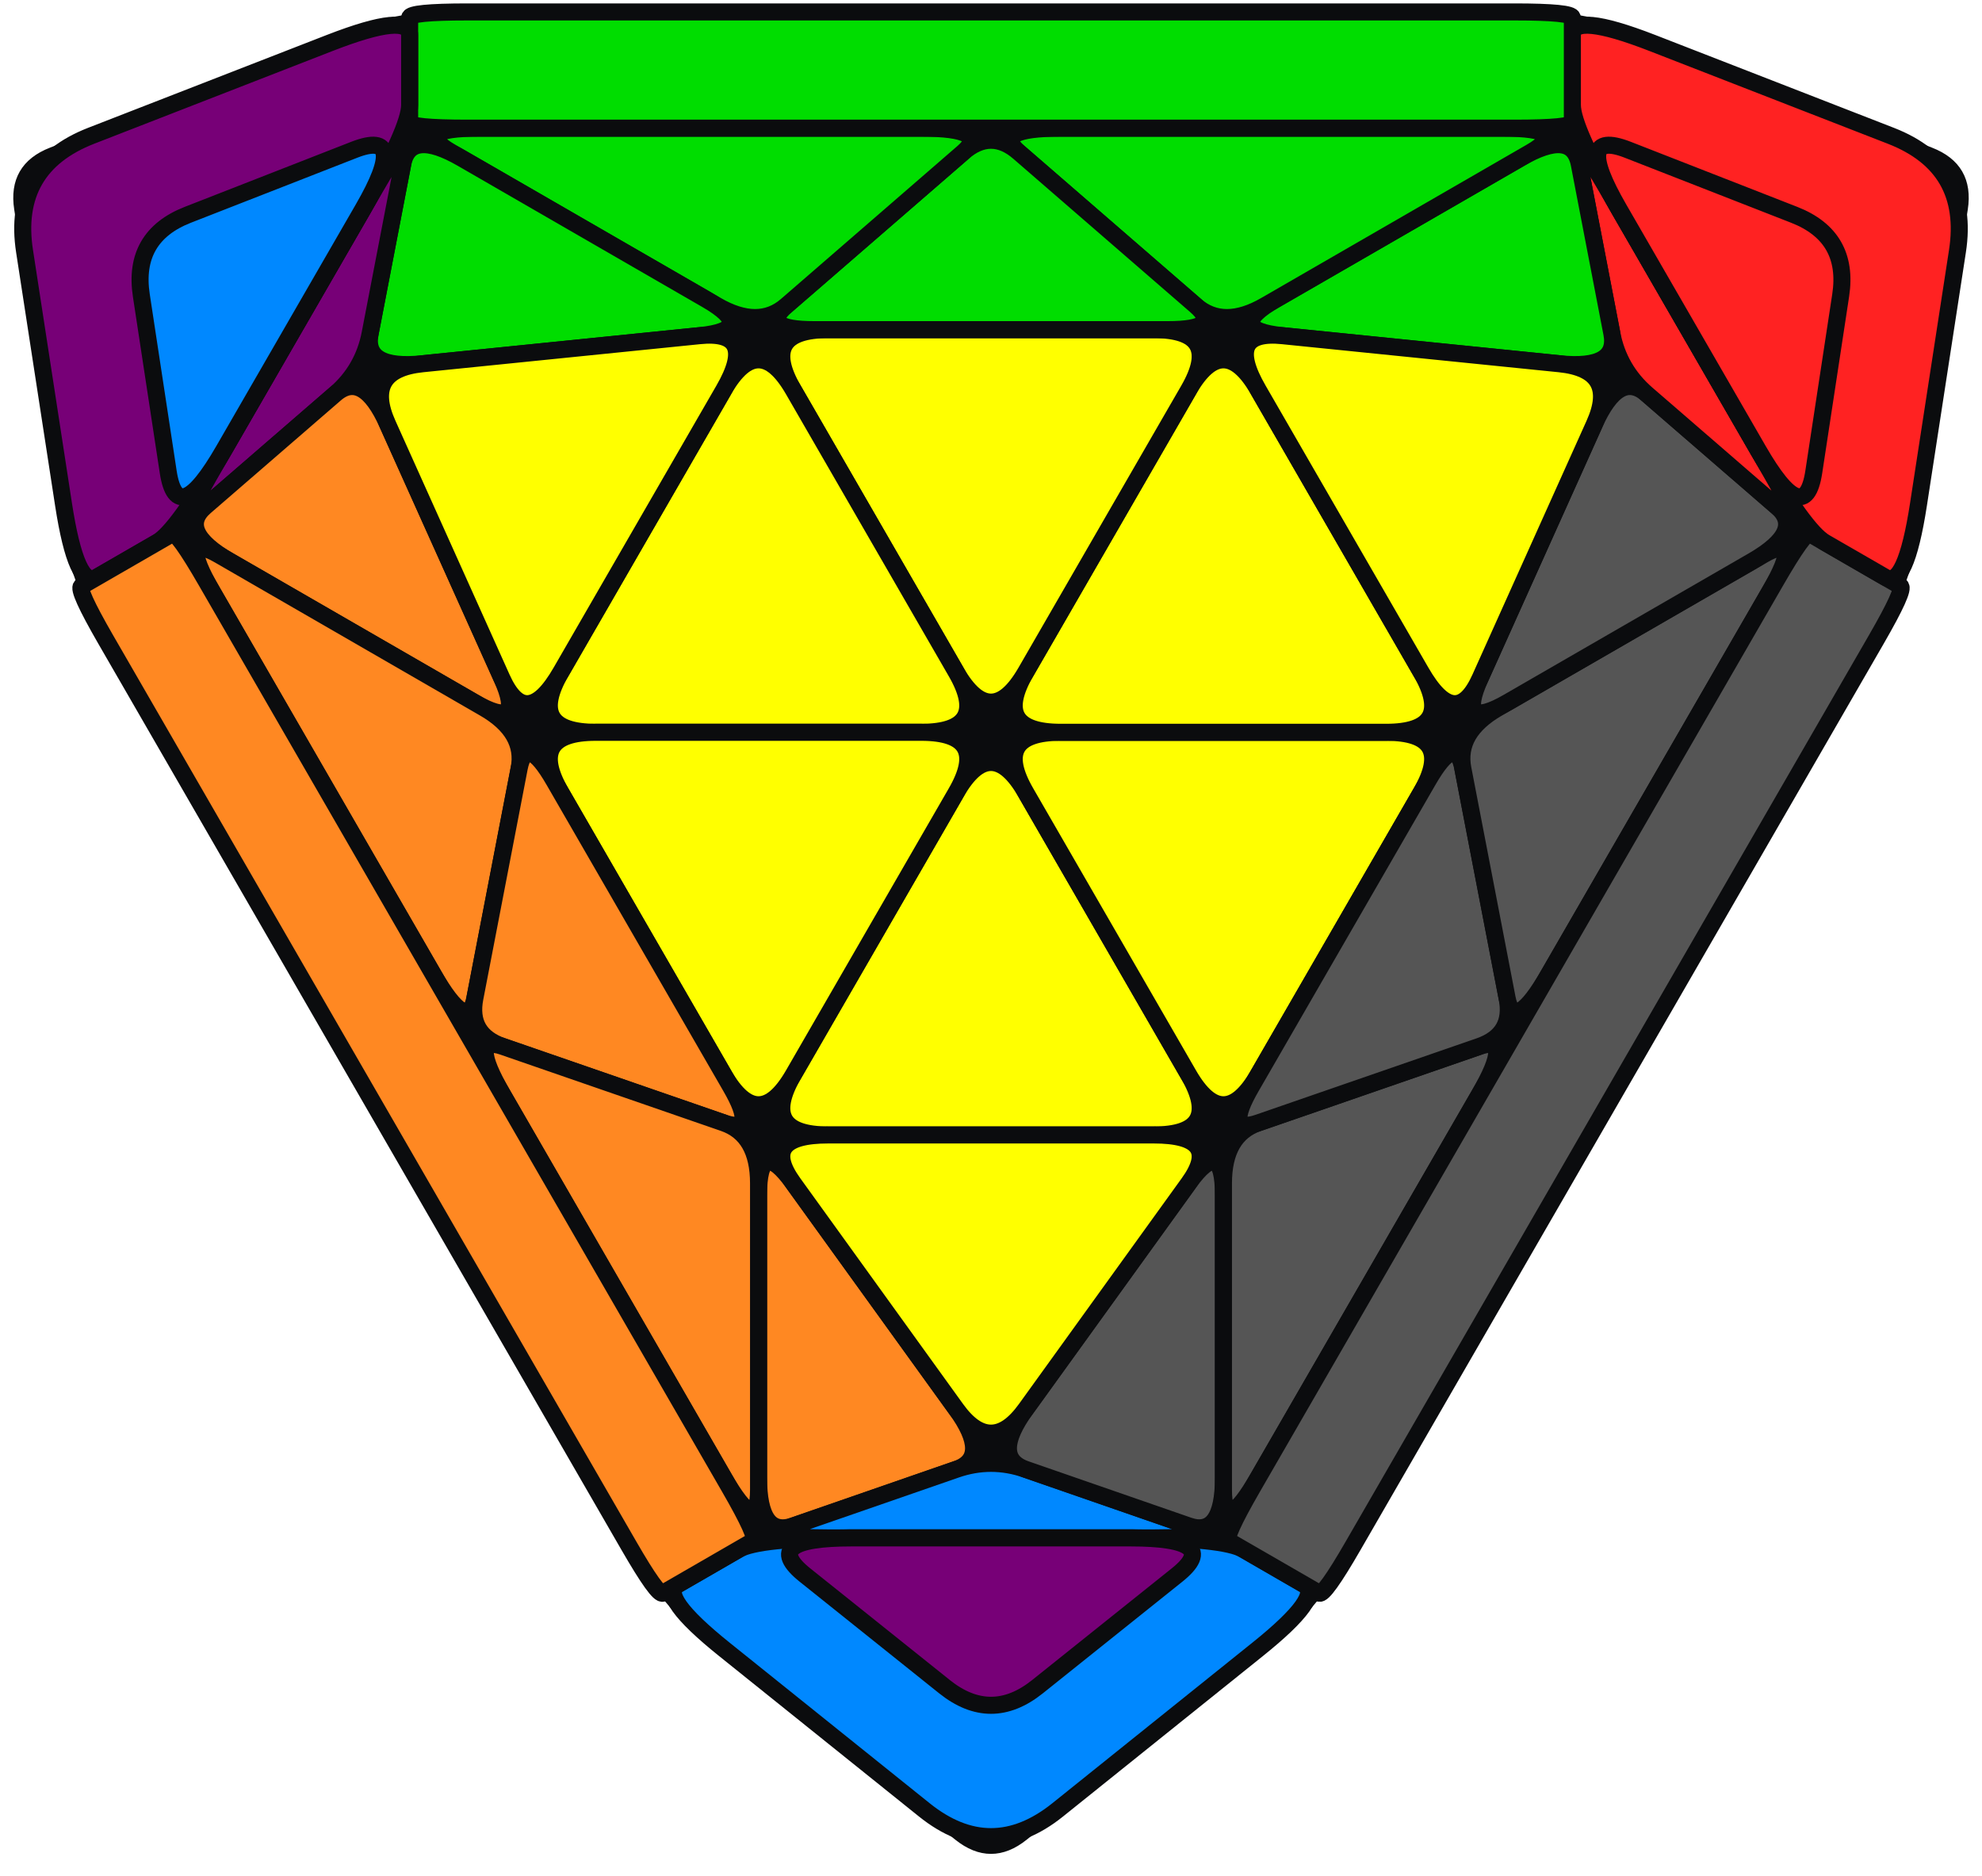
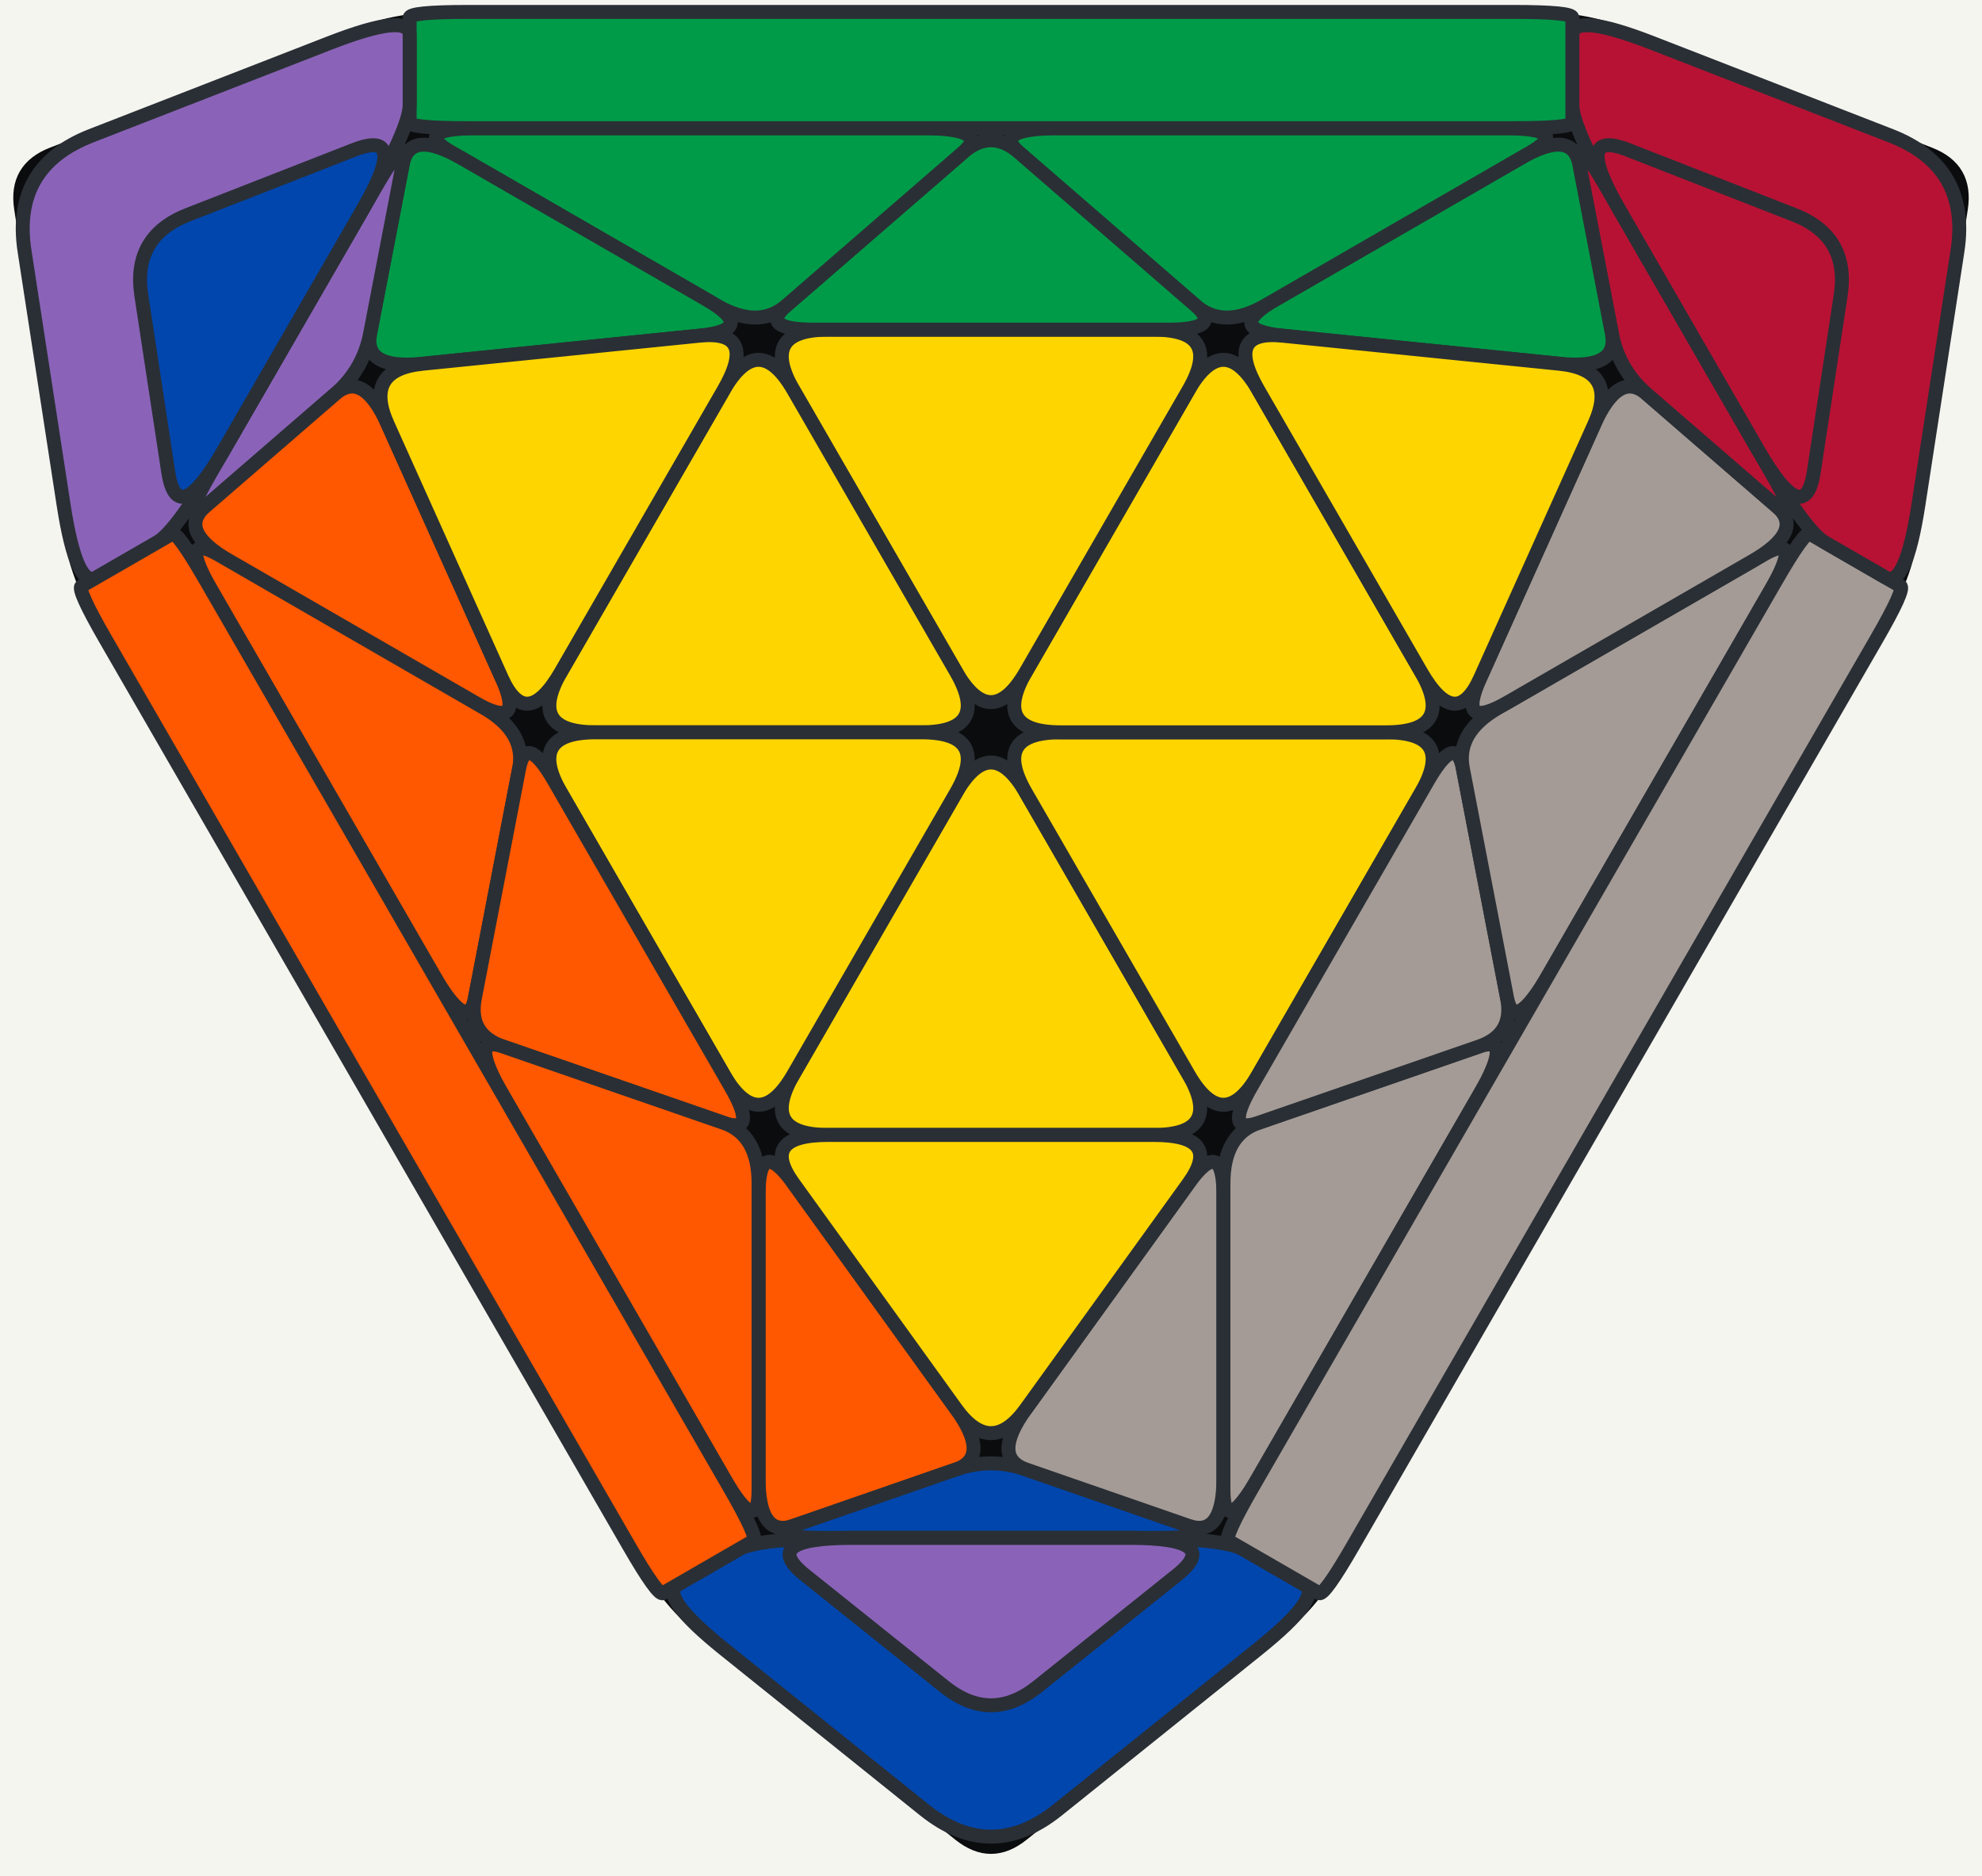
<svg xmlns="http://www.w3.org/2000/svg" viewBox="-12.79 -9.45 25.58 24.2" role="img" aria-label="LT 1 LT case, FTO 3-Look L3T case diagram">
+   <rect x="-14.79" y="-11.45" width="29.58" height="28.2" fill="#f5f5f0" rx="2.5" />
  <path d="M-3.869 11.491L-0.430 14.251Q0.000 14.596,0.430 14.251L3.869 11.491 L0.430 14.251L3.869 11.491Q4.299 11.146,5.049 9.847L11.052 -0.550 L5.049 9.847L11.052 -0.550Q11.802 -1.850,11.886 -2.395L12.557 -6.753 L11.886 -2.395L12.557 -6.753Q12.641 -7.298,12.127 -7.498L8.017 -9.096 L12.127 -7.498L8.017 -9.096Q7.503 -9.296,6.003 -9.296L-6.003 -9.296 L6.003 -9.296L-6.003 -9.296Q-7.503 -9.296,-8.017 -9.096L-12.127 -7.498 L-8.017 -9.096L-12.127 -7.498Q-12.641 -7.298,-12.557 -6.753L-11.886 -2.395 L-12.557 -6.753L-11.886 -2.395Q-11.802 -1.850,-11.052 -0.550L-5.049 9.847 L-11.052 -0.550L-5.049 9.847Q-4.299 11.146,-3.869 11.491L-0.430 14.251Z" fill="#0b0c0e" stroke="#0b0c0e" stroke-width="0.1" stroke-linejoin="round" />
-   <path d="M-0.450 0.779L-2.550 4.417Q-3.000 5.196,-2.100 5.196L2.100 5.196 L-2.100 5.196L2.100 5.196Q3.000 5.196,2.550 4.417L0.450 0.779 L2.550 4.417L0.450 0.779Q0.000 0.000,-0.450 0.779L-2.550 4.417Z" fill="#ff0" stroke="#0b0c0e" stroke-width="0.22" stroke-linejoin="round" />
-   <path d="M-3.000 5.976L-3.000 9.616Q-3.000 10.396,-2.550 10.240L-0.450 9.512 L-2.550 10.240L-0.450 9.512Q0.000 9.356,-0.450 8.732L-2.550 5.820 L-0.450 8.732L-2.550 5.820Q-3.000 5.196,-3.000 5.976L-3.000 9.616Z" fill="#f82" stroke="#0b0c0e" stroke-width="0.22" stroke-linejoin="round" />
-   <path d="M-2.100 10.396L2.100 10.396Q3.000 10.396,2.550 10.240L0.450 9.512 L2.550 10.240L0.450 9.512Q0.000 9.356,-0.450 9.512L-2.550 10.240 L-0.450 9.512L-2.550 10.240Q-3.000 10.396,-2.100 10.396L2.100 10.396Z" fill="#08f" stroke="#0b0c0e" stroke-width="0.22" stroke-linejoin="round" />
-   <path d="M3.000 9.616L3.000 5.976Q3.000 5.196,2.550 5.820L0.450 8.732 L2.550 5.820L0.450 8.732Q0.000 9.356,0.450 9.512L2.550 10.240 L0.450 9.512L2.550 10.240Q3.000 10.396,3.000 9.616L3.000 5.976Z" fill="#555" stroke="#0b0c0e" stroke-width="0.22" stroke-linejoin="round" />
-   <path d="M2.100 5.196L-2.100 5.196Q-3.000 5.196,-2.550 5.820L-0.450 8.732 L-2.550 5.820L-0.450 8.732Q0.000 9.356,0.450 8.732L2.550 5.820 L0.450 8.732L2.550 5.820Q3.000 5.196,2.100 5.196L-2.100 5.196Z" fill="#ff0" stroke="#0b0c0e" stroke-width="0.22" stroke-linejoin="round" />
-   <path d="M0.450 0.779L2.550 4.417Q3.000 5.196,3.450 4.417L5.550 0.779 L3.450 4.417L5.550 0.779Q6.000 0.000,5.100 0.000L0.900 0.000 L5.100 0.000L0.900 0.000Q0.000 0.000,0.450 0.779L2.550 4.417Z" fill="#ff0" stroke="#0b0c0e" stroke-width="0.22" stroke-linejoin="round" />
-   <path d="M3.000 5.820L3.000 9.772Q3.000 10.396,3.450 9.616L6.301 4.678 L3.450 9.616L6.301 4.678Q6.752 3.898,6.301 4.054L3.450 5.040 L6.301 4.054L3.450 5.040Q3.000 5.196,3.000 5.820L3.000 9.772Z" fill="#555" stroke="#0b0c0e" stroke-width="0.22" stroke-linejoin="round" />
-   <path d="M5.640 0.624L3.360 4.573Q3.000 5.196,3.450 5.040L6.301 4.054 L3.450 5.040L6.301 4.054Q6.752 3.898,6.661 3.430L6.090 0.468 L6.661 3.430L6.090 0.468Q6.000 0.000,5.640 0.624L3.360 4.573Z" fill="#555" stroke="#0b0c0e" stroke-width="0.22" stroke-linejoin="round" />
-   <path d="M6.090 0.468L6.661 3.430Q6.752 3.898,7.202 3.118L10.053 -1.820 L7.202 3.118L10.053 -1.820Q10.503 -2.600,9.963 -2.288L6.540 -0.312 L9.963 -2.288L6.540 -0.312Q6.000 0.000,6.090 0.468L6.661 3.430Z" fill="#555" stroke="#0b0c0e" stroke-width="0.22" stroke-linejoin="round" />
-   <path d="M-3.260 10.546L-4.039 10.996Q-4.299 11.146,-3.439 11.836L-0.860 13.906 L-3.439 11.836L-0.860 13.906Q0.000 14.596,0.860 13.906L3.439 11.836 L0.860 13.906L3.439 11.836Q4.299 11.146,4.039 10.996L3.260 10.546 L4.039 10.996L3.260 10.546Q3.000 10.396,1.800 10.396L-1.800 10.396 L1.800 10.396L-1.800 10.396Q-3.000 10.396,-3.260 10.546L-4.039 10.996Z" fill="#08f" stroke="#0b0c0e" stroke-width="0.22" stroke-linejoin="round" />
-   <path d="M-2.400 10.876L-0.600 12.316Q0.000 12.796,0.600 12.316L2.400 10.876 L0.600 12.316L2.400 10.876Q3.000 10.396,1.800 10.396L-1.800 10.396 L1.800 10.396L-1.800 10.396Q-3.000 10.396,-2.400 10.876L-0.600 12.316Z" fill="#707" stroke="#0b0c0e" stroke-width="0.22" stroke-linejoin="round" />
-   <path d="M3.065 10.434L4.234 11.109Q4.299 11.146,4.674 10.496L11.427 -1.200 L4.674 10.496L11.427 -1.200Q11.802 -1.850,11.737 -1.887L10.568 -2.562 L11.737 -1.887L10.568 -2.562Q10.503 -2.600,10.128 -1.950L3.375 9.746 L10.128 -1.950L3.375 9.746Q3.000 10.396,3.065 10.434L4.234 11.109Z" fill="#555" stroke="#0b0c0e" stroke-width="0.22" stroke-linejoin="round" />
-   <path d="M0.900 0.000L5.100 0.000Q6.000 0.000,5.550 -0.779L3.450 -4.417 L5.550 -0.779L3.450 -4.417Q3.000 -5.196,2.550 -4.417L0.450 -0.779 L2.550 -4.417L0.450 -0.779Q-0.000 -0.000,0.900 0.000L5.100 0.000Z" fill="#ff0" stroke="#0b0c0e" stroke-width="0.22" stroke-linejoin="round" />
-   <path d="M6.675 -0.390L9.828 -2.210Q10.503 -2.600,10.143 -2.912L8.463 -4.366 L10.143 -2.912L8.463 -4.366Q8.103 -4.678,7.787 -3.976L6.315 -0.702 L7.787 -3.976L6.315 -0.702Q6.000 0.000,6.675 -0.390L9.828 -2.210Z" fill="#555" stroke="#0b0c0e" stroke-width="0.22" stroke-linejoin="round" />
-   <path d="M10.053 -3.379L7.953 -7.017Q7.503 -7.796,7.593 -7.328L8.013 -5.146 L7.593 -7.328L8.013 -5.146Q8.103 -4.678,8.463 -4.366L10.143 -2.912 L8.463 -4.366L10.143 -2.912Q10.503 -2.600,10.053 -3.379L7.953 -7.017Z" fill="#f22" stroke="#0b0c0e" stroke-width="0.22" stroke-linejoin="round" />
-   <path d="M6.828 -7.406L3.675 -5.586Q3.000 -5.196,3.765 -5.118L7.337 -4.756 L3.765 -5.118L7.337 -4.756Q8.103 -4.678,8.013 -5.146L7.593 -7.328 L8.013 -5.146L7.593 -7.328Q7.503 -7.796,6.828 -7.406L3.675 -5.586Z" fill="#0d0" stroke="#0b0c0e" stroke-width="0.22" stroke-linejoin="round" />
-   <path d="M3.450 -4.417L5.550 -0.779Q6.000 0.000,6.315 -0.702L7.787 -3.976 L6.315 -0.702L7.787 -3.976Q8.103 -4.678,7.337 -4.756L3.765 -5.118 L7.337 -4.756L3.765 -5.118Q3.000 -5.196,3.450 -4.417L5.550 -0.779Z" fill="#ff0" stroke="#0b0c0e" stroke-width="0.22" stroke-linejoin="round" />
-   <path d="M0.450 -0.779L2.550 -4.417Q3.000 -5.196,2.100 -5.196L-2.100 -5.196 L2.100 -5.196L-2.100 -5.196Q-3.000 -5.196,-2.550 -4.417L-0.450 -0.779 L-2.550 -4.417L-0.450 -0.779Q-0.000 -0.000,0.450 -0.779L2.550 -4.417Z" fill="#ff0" stroke="#0b0c0e" stroke-width="0.22" stroke-linejoin="round" />
-   <path d="M3.540 -5.508L6.963 -7.484Q7.503 -7.796,6.603 -7.796L0.900 -7.796 L6.603 -7.796L0.900 -7.796Q0.000 -7.796,0.360 -7.484L2.640 -5.508 L0.360 -7.484L2.640 -5.508Q3.000 -5.196,3.540 -5.508L6.963 -7.484Z" fill="#0d0" stroke="#0b0c0e" stroke-width="0.22" stroke-linejoin="round" />
-   <path d="M-2.280 -5.196L2.280 -5.196Q3.000 -5.196,2.640 -5.508L0.360 -7.484 L2.640 -5.508L0.360 -7.484Q0.000 -7.796,-0.360 -7.484L-2.640 -5.508 L-0.360 -7.484L-2.640 -5.508Q-3.000 -5.196,-2.280 -5.196L2.280 -5.196Z" fill="#0d0" stroke="#0b0c0e" stroke-width="0.22" stroke-linejoin="round" />
-   <path d="M-2.640 -5.508L-0.360 -7.484Q0.000 -7.796,-0.900 -7.796L-6.603 -7.796 L-0.900 -7.796L-6.603 -7.796Q-7.503 -7.796,-6.963 -7.484L-3.540 -5.508 L-6.963 -7.484L-3.540 -5.508Q-3.000 -5.196,-2.640 -5.508L-0.360 -7.484Z" fill="#0d0" stroke="#0b0c0e" stroke-width="0.22" stroke-linejoin="round" />
-   <path d="M10.763 -2.450L11.543 -2.000Q11.802 -1.850,11.970 -2.940L12.473 -6.208 L11.970 -2.940L12.473 -6.208Q12.641 -7.298,11.613 -7.698L8.531 -8.897 L11.613 -7.698L8.531 -8.897Q7.503 -9.296,7.503 -8.996L7.503 -8.096 L7.503 -8.996L7.503 -8.096Q7.503 -7.796,8.103 -6.757L9.903 -3.639 L8.103 -6.757L9.903 -3.639Q10.503 -2.600,10.763 -2.450L11.543 -2.000Z" fill="#f22" stroke="#0b0c0e" stroke-width="0.22" stroke-linejoin="round" />
-   <path d="M10.619 -3.360L10.966 -5.638Q11.082 -6.398,10.366 -6.678L8.219 -7.517 L10.366 -6.678L8.219 -7.517Q7.503 -7.796,8.103 -6.757L9.903 -3.639 L8.103 -6.757L9.903 -3.639Q10.503 -2.600,10.619 -3.360L10.966 -5.638Z" fill="#f22" stroke="#0b0c0e" stroke-width="0.22" stroke-linejoin="round" />
-   <path d="M7.503 -7.871L7.503 -9.221Q7.503 -9.296,6.753 -9.296L-6.753 -9.296 L6.753 -9.296L-6.753 -9.296Q-7.503 -9.296,-7.503 -9.221L-7.503 -7.871 L-7.503 -9.221L-7.503 -7.871Q-7.503 -7.796,-6.753 -7.796L6.753 -7.796 L-6.753 -7.796L6.753 -7.796Q7.503 -7.796,7.503 -7.871L7.503 -9.221Z" fill="#0d0" stroke="#0b0c0e" stroke-width="0.22" stroke-linejoin="round" />
-   <path d="M-0.450 -0.779L-2.550 -4.417Q-3.000 -5.196,-3.450 -4.417L-5.550 -0.779 L-3.450 -4.417L-5.550 -0.779Q-6.000 0.000,-5.100 0.000L-0.900 0.000 L-5.100 0.000L-0.900 0.000Q0.000 0.000,-0.450 -0.779L-2.550 -4.417Z" fill="#ff0" stroke="#0b0c0e" stroke-width="0.22" stroke-linejoin="round" />
-   <path d="M-3.675 -5.586L-6.828 -7.406Q-7.503 -7.796,-7.593 -7.328L-8.013 -5.146 L-7.593 -7.328L-8.013 -5.146Q-8.103 -4.678,-7.337 -4.756L-3.765 -5.118 L-7.337 -4.756L-3.765 -5.118Q-3.000 -5.196,-3.675 -5.586L-6.828 -7.406Z" fill="#0d0" stroke="#0b0c0e" stroke-width="0.22" stroke-linejoin="round" />
-   <path d="M-7.953 -7.017L-10.053 -3.379Q-10.503 -2.600,-10.143 -2.912L-8.463 -4.366 L-10.143 -2.912L-8.463 -4.366Q-8.103 -4.678,-8.013 -5.146L-7.593 -7.328 L-8.013 -5.146L-7.593 -7.328Q-7.503 -7.796,-7.953 -7.017L-10.053 -3.379Z" fill="#707" stroke="#0b0c0e" stroke-width="0.22" stroke-linejoin="round" />
-   <path d="M-9.828 -2.210L-6.675 -0.390Q-6.000 0.000,-6.315 -0.702L-7.787 -3.976 L-6.315 -0.702L-7.787 -3.976Q-8.103 -4.678,-8.463 -4.366L-10.143 -2.912 L-8.463 -4.366L-10.143 -2.912Q-10.503 -2.600,-9.828 -2.210L-6.675 -0.390Z" fill="#f82" stroke="#0b0c0e" stroke-width="0.22" stroke-linejoin="round" />
-   <path d="M-5.550 -0.779L-3.450 -4.417Q-3.000 -5.196,-3.765 -5.118L-7.337 -4.756 L-3.765 -5.118L-7.337 -4.756Q-8.103 -4.678,-7.787 -3.976L-6.315 -0.702 L-7.787 -3.976L-6.315 -0.702Q-6.000 0.000,-5.550 -0.779L-3.450 -4.417Z" fill="#ff0" stroke="#0b0c0e" stroke-width="0.22" stroke-linejoin="round" />
-   <path d="M-0.900 0.000L-5.100 0.000Q-6.000 0.000,-5.550 0.779L-3.450 4.417 L-5.550 0.779L-3.450 4.417Q-3.000 5.196,-2.550 4.417L-0.450 0.779 L-2.550 4.417L-0.450 0.779Q0.000 0.000,-0.900 0.000L-5.100 0.000Z" fill="#ff0" stroke="#0b0c0e" stroke-width="0.22" stroke-linejoin="round" />
-   <path d="M-6.540 -0.312L-9.963 -2.288Q-10.503 -2.600,-10.053 -1.820L-7.202 3.118 L-10.053 -1.820L-7.202 3.118Q-6.752 3.898,-6.661 3.430L-6.090 0.468 L-6.661 3.430L-6.090 0.468Q-6.000 0.000,-6.540 -0.312L-9.963 -2.288Z" fill="#f82" stroke="#0b0c0e" stroke-width="0.22" stroke-linejoin="round" />
-   <path d="M-3.360 4.573L-5.640 0.624Q-6.000 0.000,-6.090 0.468L-6.661 3.430 L-6.090 0.468L-6.661 3.430Q-6.752 3.898,-6.301 4.054L-3.450 5.040 L-6.301 4.054L-3.450 5.040Q-3.000 5.196,-3.360 4.573L-5.640 0.624Z" fill="#f82" stroke="#0b0c0e" stroke-width="0.22" stroke-linejoin="round" />
-   <path d="M-3.450 5.040L-6.301 4.054Q-6.752 3.898,-6.301 4.678L-3.450 9.616 L-6.301 4.678L-3.450 9.616Q-3.000 10.396,-3.000 9.772L-3.000 5.820 L-3.000 9.772L-3.000 5.820Q-3.000 5.196,-3.450 5.040L-6.301 4.054Z" fill="#f82" stroke="#0b0c0e" stroke-width="0.22" stroke-linejoin="round" />
-   <path d="M-7.503 -8.096L-7.503 -8.996Q-7.503 -9.296,-8.531 -8.897L-11.613 -7.698 L-8.531 -8.897L-11.613 -7.698Q-12.641 -7.298,-12.473 -6.208L-11.970 -2.940 L-12.473 -6.208L-11.970 -2.940Q-11.802 -1.850,-11.543 -2.000L-10.763 -2.450 L-11.543 -2.000L-10.763 -2.450Q-10.503 -2.600,-9.903 -3.639L-8.103 -6.757 L-9.903 -3.639L-8.103 -6.757Q-7.503 -7.796,-7.503 -8.096L-7.503 -8.996Z" fill="#707" stroke="#0b0c0e" stroke-width="0.22" stroke-linejoin="round" />
-   <path d="M-8.219 -7.517L-10.366 -6.678Q-11.082 -6.398,-10.966 -5.638L-10.619 -3.360 L-10.966 -5.638L-10.619 -3.360Q-10.503 -2.600,-9.903 -3.639L-8.103 -6.757 L-9.903 -3.639L-8.103 -6.757Q-7.503 -7.796,-8.219 -7.517L-10.366 -6.678Z" fill="#08f" stroke="#0b0c0e" stroke-width="0.22" stroke-linejoin="round" />
-   <path d="M-10.568 -2.562L-11.737 -1.887Q-11.802 -1.850,-11.427 -1.200L-4.674 10.496 L-11.427 -1.200L-4.674 10.496Q-4.299 11.146,-4.234 11.109L-3.065 10.434 L-4.234 11.109L-3.065 10.434Q-3.000 10.396,-3.375 9.746L-10.128 -1.950 L-3.375 9.746L-10.128 -1.950Q-10.503 -2.600,-10.568 -2.562L-11.737 -1.887Z" fill="#f82" stroke="#0b0c0e" stroke-width="0.22" stroke-linejoin="round" />
+   <path d="M-0.450 0.779L-2.550 4.417Q-3.000 5.196,-2.100 5.196L2.100 5.196 L-2.100 5.196L2.100 5.196Q3.000 5.196,2.550 4.417L0.450 0.779 L2.550 4.417L0.450 0.779Q0.000 0.000,-0.450 0.779L-2.550 4.417Z" fill="#ffd500" stroke="#2a2f35" stroke-width="0.18" stroke-linejoin="round" />
+   <path d="M-3.000 5.976L-3.000 9.616Q-3.000 10.396,-2.550 10.240L-0.450 9.512 L-2.550 10.240L-0.450 9.512Q0.000 9.356,-0.450 8.732L-2.550 5.820 L-0.450 8.732L-2.550 5.820Q-3.000 5.196,-3.000 5.976L-3.000 9.616Z" fill="#ff5800" stroke="#2a2f35" stroke-width="0.18" stroke-linejoin="round" />
+   <path d="M-2.100 10.396L2.100 10.396Q3.000 10.396,2.550 10.240L0.450 9.512 L2.550 10.240L0.450 9.512Q0.000 9.356,-0.450 9.512L-2.550 10.240 L-0.450 9.512L-2.550 10.240Q-3.000 10.396,-2.100 10.396L2.100 10.396Z" fill="#0046ad" stroke="#2a2f35" stroke-width="0.18" stroke-linejoin="round" />
+   <path d="M3.000 9.616L3.000 5.976Q3.000 5.196,2.550 5.820L0.450 8.732 L2.550 5.820L0.450 8.732Q0.000 9.356,0.450 9.512L2.550 10.240 L0.450 9.512L2.550 10.240Q3.000 10.396,3.000 9.616L3.000 5.976Z" fill="#a49b96" stroke="#2a2f35" stroke-width="0.18" stroke-linejoin="round" />
+   <path d="M2.100 5.196L-2.100 5.196Q-3.000 5.196,-2.550 5.820L-0.450 8.732 L-2.550 5.820L-0.450 8.732Q0.000 9.356,0.450 8.732L2.550 5.820 L0.450 8.732L2.550 5.820Q3.000 5.196,2.100 5.196L-2.100 5.196Z" fill="#ffd500" stroke="#2a2f35" stroke-width="0.18" stroke-linejoin="round" />
+   <path d="M0.450 0.779L2.550 4.417Q3.000 5.196,3.450 4.417L5.550 0.779 L3.450 4.417L5.550 0.779Q6.000 0.000,5.100 0.000L0.900 0.000 L5.100 0.000L0.900 0.000Q0.000 0.000,0.450 0.779L2.550 4.417Z" fill="#ffd500" stroke="#2a2f35" stroke-width="0.18" stroke-linejoin="round" />
+   <path d="M3.000 5.820L3.000 9.772Q3.000 10.396,3.450 9.616L6.301 4.678 L3.450 9.616L6.301 4.678Q6.752 3.898,6.301 4.054L3.450 5.040 L6.301 4.054L3.450 5.040Q3.000 5.196,3.000 5.820L3.000 9.772Z" fill="#a49b96" stroke="#2a2f35" stroke-width="0.18" stroke-linejoin="round" />
+   <path d="M5.640 0.624L3.360 4.573Q3.000 5.196,3.450 5.040L6.301 4.054 L3.450 5.040L6.301 4.054Q6.752 3.898,6.661 3.430L6.090 0.468 L6.661 3.430L6.090 0.468Q6.000 0.000,5.640 0.624L3.360 4.573Z" fill="#a49b96" stroke="#2a2f35" stroke-width="0.18" stroke-linejoin="round" />
+   <path d="M6.090 0.468L6.661 3.430Q6.752 3.898,7.202 3.118L10.053 -1.820 L7.202 3.118L10.053 -1.820Q10.503 -2.600,9.963 -2.288L6.540 -0.312 L9.963 -2.288L6.540 -0.312Q6.000 0.000,6.090 0.468L6.661 3.430Z" fill="#a49b96" stroke="#2a2f35" stroke-width="0.18" stroke-linejoin="round" />
+   <path d="M-3.260 10.546L-4.039 10.996Q-4.299 11.146,-3.439 11.836L-0.860 13.906 L-3.439 11.836L-0.860 13.906Q0.000 14.596,0.860 13.906L3.439 11.836 L0.860 13.906L3.439 11.836Q4.299 11.146,4.039 10.996L3.260 10.546 L4.039 10.996L3.260 10.546Q3.000 10.396,1.800 10.396L-1.800 10.396 L1.800 10.396L-1.800 10.396Q-3.000 10.396,-3.260 10.546L-4.039 10.996Z" fill="#0046ad" stroke="#2a2f35" stroke-width="0.18" stroke-linejoin="round" />
+   <path d="M-2.400 10.876L-0.600 12.316Q0.000 12.796,0.600 12.316L2.400 10.876 L0.600 12.316L2.400 10.876Q3.000 10.396,1.800 10.396L-1.800 10.396 L1.800 10.396L-1.800 10.396Q-3.000 10.396,-2.400 10.876L-0.600 12.316Z" fill="#8a63b8" stroke="#2a2f35" stroke-width="0.18" stroke-linejoin="round" />
+   <path d="M3.065 10.434L4.234 11.109Q4.299 11.146,4.674 10.496L11.427 -1.200 L4.674 10.496L11.427 -1.200Q11.802 -1.850,11.737 -1.887L10.568 -2.562 L11.737 -1.887L10.568 -2.562Q10.503 -2.600,10.128 -1.950L3.375 9.746 L10.128 -1.950L3.375 9.746Q3.000 10.396,3.065 10.434L4.234 11.109Z" fill="#a49b96" stroke="#2a2f35" stroke-width="0.18" stroke-linejoin="round" />
+   <path d="M0.900 0.000L5.100 0.000Q6.000 0.000,5.550 -0.779L3.450 -4.417 L5.550 -0.779L3.450 -4.417Q3.000 -5.196,2.550 -4.417L0.450 -0.779 L2.550 -4.417L0.450 -0.779Q-0.000 -0.000,0.900 0.000L5.100 0.000Z" fill="#ffd500" stroke="#2a2f35" stroke-width="0.18" stroke-linejoin="round" />
+   <path d="M6.675 -0.390L9.828 -2.210Q10.503 -2.600,10.143 -2.912L8.463 -4.366 L10.143 -2.912L8.463 -4.366Q8.103 -4.678,7.787 -3.976L6.315 -0.702 L7.787 -3.976L6.315 -0.702Q6.000 0.000,6.675 -0.390L9.828 -2.210Z" fill="#a49b96" stroke="#2a2f35" stroke-width="0.18" stroke-linejoin="round" />
+   <path d="M10.053 -3.379L7.953 -7.017Q7.503 -7.796,7.593 -7.328L8.013 -5.146 L7.593 -7.328L8.013 -5.146Q8.103 -4.678,8.463 -4.366L10.143 -2.912 L8.463 -4.366L10.143 -2.912Q10.503 -2.600,10.053 -3.379L7.953 -7.017Z" fill="#b71234" stroke="#2a2f35" stroke-width="0.18" stroke-linejoin="round" />
+   <path d="M6.828 -7.406L3.675 -5.586Q3.000 -5.196,3.765 -5.118L7.337 -4.756 L3.765 -5.118L7.337 -4.756Q8.103 -4.678,8.013 -5.146L7.593 -7.328 L8.013 -5.146L7.593 -7.328Q7.503 -7.796,6.828 -7.406L3.675 -5.586Z" fill="#009b48" stroke="#2a2f35" stroke-width="0.18" stroke-linejoin="round" />
+   <path d="M3.450 -4.417L5.550 -0.779Q6.000 0.000,6.315 -0.702L7.787 -3.976 L6.315 -0.702L7.787 -3.976Q8.103 -4.678,7.337 -4.756L3.765 -5.118 L7.337 -4.756L3.765 -5.118Q3.000 -5.196,3.450 -4.417L5.550 -0.779Z" fill="#ffd500" stroke="#2a2f35" stroke-width="0.18" stroke-linejoin="round" />
+   <path d="M0.450 -0.779L2.550 -4.417Q3.000 -5.196,2.100 -5.196L-2.100 -5.196 L2.100 -5.196L-2.100 -5.196Q-3.000 -5.196,-2.550 -4.417L-0.450 -0.779 L-2.550 -4.417L-0.450 -0.779Q-0.000 -0.000,0.450 -0.779L2.550 -4.417Z" fill="#ffd500" stroke="#2a2f35" stroke-width="0.18" stroke-linejoin="round" />
+   <path d="M3.540 -5.508L6.963 -7.484Q7.503 -7.796,6.603 -7.796L0.900 -7.796 L6.603 -7.796L0.900 -7.796Q0.000 -7.796,0.360 -7.484L2.640 -5.508 L0.360 -7.484L2.640 -5.508Q3.000 -5.196,3.540 -5.508L6.963 -7.484Z" fill="#009b48" stroke="#2a2f35" stroke-width="0.18" stroke-linejoin="round" />
+   <path d="M-2.280 -5.196L2.280 -5.196Q3.000 -5.196,2.640 -5.508L0.360 -7.484 L2.640 -5.508L0.360 -7.484Q0.000 -7.796,-0.360 -7.484L-2.640 -5.508 L-0.360 -7.484L-2.640 -5.508Q-3.000 -5.196,-2.280 -5.196L2.280 -5.196Z" fill="#009b48" stroke="#2a2f35" stroke-width="0.18" stroke-linejoin="round" />
+   <path d="M-2.640 -5.508L-0.360 -7.484Q0.000 -7.796,-0.900 -7.796L-6.603 -7.796 L-0.900 -7.796L-6.603 -7.796Q-7.503 -7.796,-6.963 -7.484L-3.540 -5.508 L-6.963 -7.484L-3.540 -5.508Q-3.000 -5.196,-2.640 -5.508L-0.360 -7.484Z" fill="#009b48" stroke="#2a2f35" stroke-width="0.18" stroke-linejoin="round" />
+   <path d="M10.763 -2.450L11.543 -2.000Q11.802 -1.850,11.970 -2.940L12.473 -6.208 L11.970 -2.940L12.473 -6.208Q12.641 -7.298,11.613 -7.698L8.531 -8.897 L11.613 -7.698L8.531 -8.897Q7.503 -9.296,7.503 -8.996L7.503 -8.096 L7.503 -8.996L7.503 -8.096Q7.503 -7.796,8.103 -6.757L9.903 -3.639 L8.103 -6.757L9.903 -3.639Q10.503 -2.600,10.763 -2.450L11.543 -2.000Z" fill="#b71234" stroke="#2a2f35" stroke-width="0.18" stroke-linejoin="round" />
+   <path d="M10.619 -3.360L10.966 -5.638Q11.082 -6.398,10.366 -6.678L8.219 -7.517 L10.366 -6.678L8.219 -7.517Q7.503 -7.796,8.103 -6.757L9.903 -3.639 L8.103 -6.757L9.903 -3.639Q10.503 -2.600,10.619 -3.360L10.966 -5.638Z" fill="#b71234" stroke="#2a2f35" stroke-width="0.18" stroke-linejoin="round" />
+   <path d="M7.503 -7.871L7.503 -9.221Q7.503 -9.296,6.753 -9.296L-6.753 -9.296 L6.753 -9.296L-6.753 -9.296Q-7.503 -9.296,-7.503 -9.221L-7.503 -7.871 L-7.503 -9.221L-7.503 -7.871Q-7.503 -7.796,-6.753 -7.796L6.753 -7.796 L-6.753 -7.796L6.753 -7.796Q7.503 -7.796,7.503 -7.871L7.503 -9.221Z" fill="#009b48" stroke="#2a2f35" stroke-width="0.18" stroke-linejoin="round" />
+   <path d="M-0.450 -0.779L-2.550 -4.417Q-3.000 -5.196,-3.450 -4.417L-5.550 -0.779 L-3.450 -4.417L-5.550 -0.779Q-6.000 0.000,-5.100 0.000L-0.900 0.000 L-5.100 0.000L-0.900 0.000Q0.000 0.000,-0.450 -0.779L-2.550 -4.417Z" fill="#ffd500" stroke="#2a2f35" stroke-width="0.18" stroke-linejoin="round" />
+   <path d="M-3.675 -5.586L-6.828 -7.406Q-7.503 -7.796,-7.593 -7.328L-8.013 -5.146 L-7.593 -7.328L-8.013 -5.146Q-8.103 -4.678,-7.337 -4.756L-3.765 -5.118 L-7.337 -4.756L-3.765 -5.118Q-3.000 -5.196,-3.675 -5.586L-6.828 -7.406Z" fill="#009b48" stroke="#2a2f35" stroke-width="0.18" stroke-linejoin="round" />
+   <path d="M-7.953 -7.017L-10.053 -3.379Q-10.503 -2.600,-10.143 -2.912L-8.463 -4.366 L-10.143 -2.912L-8.463 -4.366Q-8.103 -4.678,-8.013 -5.146L-7.593 -7.328 L-8.013 -5.146L-7.593 -7.328Q-7.503 -7.796,-7.953 -7.017L-10.053 -3.379Z" fill="#8a63b8" stroke="#2a2f35" stroke-width="0.18" stroke-linejoin="round" />
+   <path d="M-9.828 -2.210L-6.675 -0.390Q-6.000 0.000,-6.315 -0.702L-7.787 -3.976 L-6.315 -0.702L-7.787 -3.976Q-8.103 -4.678,-8.463 -4.366L-10.143 -2.912 L-8.463 -4.366L-10.143 -2.912Q-10.503 -2.600,-9.828 -2.210L-6.675 -0.390Z" fill="#ff5800" stroke="#2a2f35" stroke-width="0.18" stroke-linejoin="round" />
+   <path d="M-5.550 -0.779L-3.450 -4.417Q-3.000 -5.196,-3.765 -5.118L-7.337 -4.756 L-3.765 -5.118L-7.337 -4.756Q-8.103 -4.678,-7.787 -3.976L-6.315 -0.702 L-7.787 -3.976L-6.315 -0.702Q-6.000 0.000,-5.550 -0.779L-3.450 -4.417Z" fill="#ffd500" stroke="#2a2f35" stroke-width="0.18" stroke-linejoin="round" />
+   <path d="M-0.900 0.000L-5.100 0.000Q-6.000 0.000,-5.550 0.779L-3.450 4.417 L-5.550 0.779L-3.450 4.417Q-3.000 5.196,-2.550 4.417L-0.450 0.779 L-2.550 4.417L-0.450 0.779Q0.000 0.000,-0.900 0.000L-5.100 0.000Z" fill="#ffd500" stroke="#2a2f35" stroke-width="0.18" stroke-linejoin="round" />
+   <path d="M-6.540 -0.312L-9.963 -2.288Q-10.503 -2.600,-10.053 -1.820L-7.202 3.118 L-10.053 -1.820L-7.202 3.118Q-6.752 3.898,-6.661 3.430L-6.090 0.468 L-6.661 3.430L-6.090 0.468Q-6.000 0.000,-6.540 -0.312L-9.963 -2.288Z" fill="#ff5800" stroke="#2a2f35" stroke-width="0.18" stroke-linejoin="round" />
+   <path d="M-3.360 4.573L-5.640 0.624Q-6.000 0.000,-6.090 0.468L-6.661 3.430 L-6.090 0.468L-6.661 3.430Q-6.752 3.898,-6.301 4.054L-3.450 5.040 L-6.301 4.054L-3.450 5.040Q-3.000 5.196,-3.360 4.573L-5.640 0.624Z" fill="#ff5800" stroke="#2a2f35" stroke-width="0.18" stroke-linejoin="round" />
+   <path d="M-3.450 5.040L-6.301 4.054Q-6.752 3.898,-6.301 4.678L-3.450 9.616 L-6.301 4.678L-3.450 9.616Q-3.000 10.396,-3.000 9.772L-3.000 5.820 L-3.000 9.772L-3.000 5.820Q-3.000 5.196,-3.450 5.040L-6.301 4.054Z" fill="#ff5800" stroke="#2a2f35" stroke-width="0.18" stroke-linejoin="round" />
+   <path d="M-7.503 -8.096L-7.503 -8.996Q-7.503 -9.296,-8.531 -8.897L-11.613 -7.698 L-8.531 -8.897L-11.613 -7.698Q-12.641 -7.298,-12.473 -6.208L-11.970 -2.940 L-12.473 -6.208L-11.970 -2.940Q-11.802 -1.850,-11.543 -2.000L-10.763 -2.450 L-11.543 -2.000L-10.763 -2.450Q-10.503 -2.600,-9.903 -3.639L-8.103 -6.757 L-9.903 -3.639L-8.103 -6.757Q-7.503 -7.796,-7.503 -8.096L-7.503 -8.996Z" fill="#8a63b8" stroke="#2a2f35" stroke-width="0.18" stroke-linejoin="round" />
+   <path d="M-8.219 -7.517L-10.366 -6.678Q-11.082 -6.398,-10.966 -5.638L-10.619 -3.360 L-10.966 -5.638L-10.619 -3.360Q-10.503 -2.600,-9.903 -3.639L-8.103 -6.757 L-9.903 -3.639L-8.103 -6.757Q-7.503 -7.796,-8.219 -7.517L-10.366 -6.678Z" fill="#0046ad" stroke="#2a2f35" stroke-width="0.18" stroke-linejoin="round" />
+   <path d="M-10.568 -2.562L-11.737 -1.887Q-11.802 -1.850,-11.427 -1.200L-4.674 10.496 L-11.427 -1.200L-4.674 10.496Q-4.299 11.146,-4.234 11.109L-3.065 10.434 L-4.234 11.109L-3.065 10.434Q-3.000 10.396,-3.375 9.746L-10.128 -1.950 L-3.375 9.746L-10.128 -1.950Q-10.503 -2.600,-10.568 -2.562L-11.737 -1.887Z" fill="#ff5800" stroke="#2a2f35" stroke-width="0.18" stroke-linejoin="round" />
</svg>
